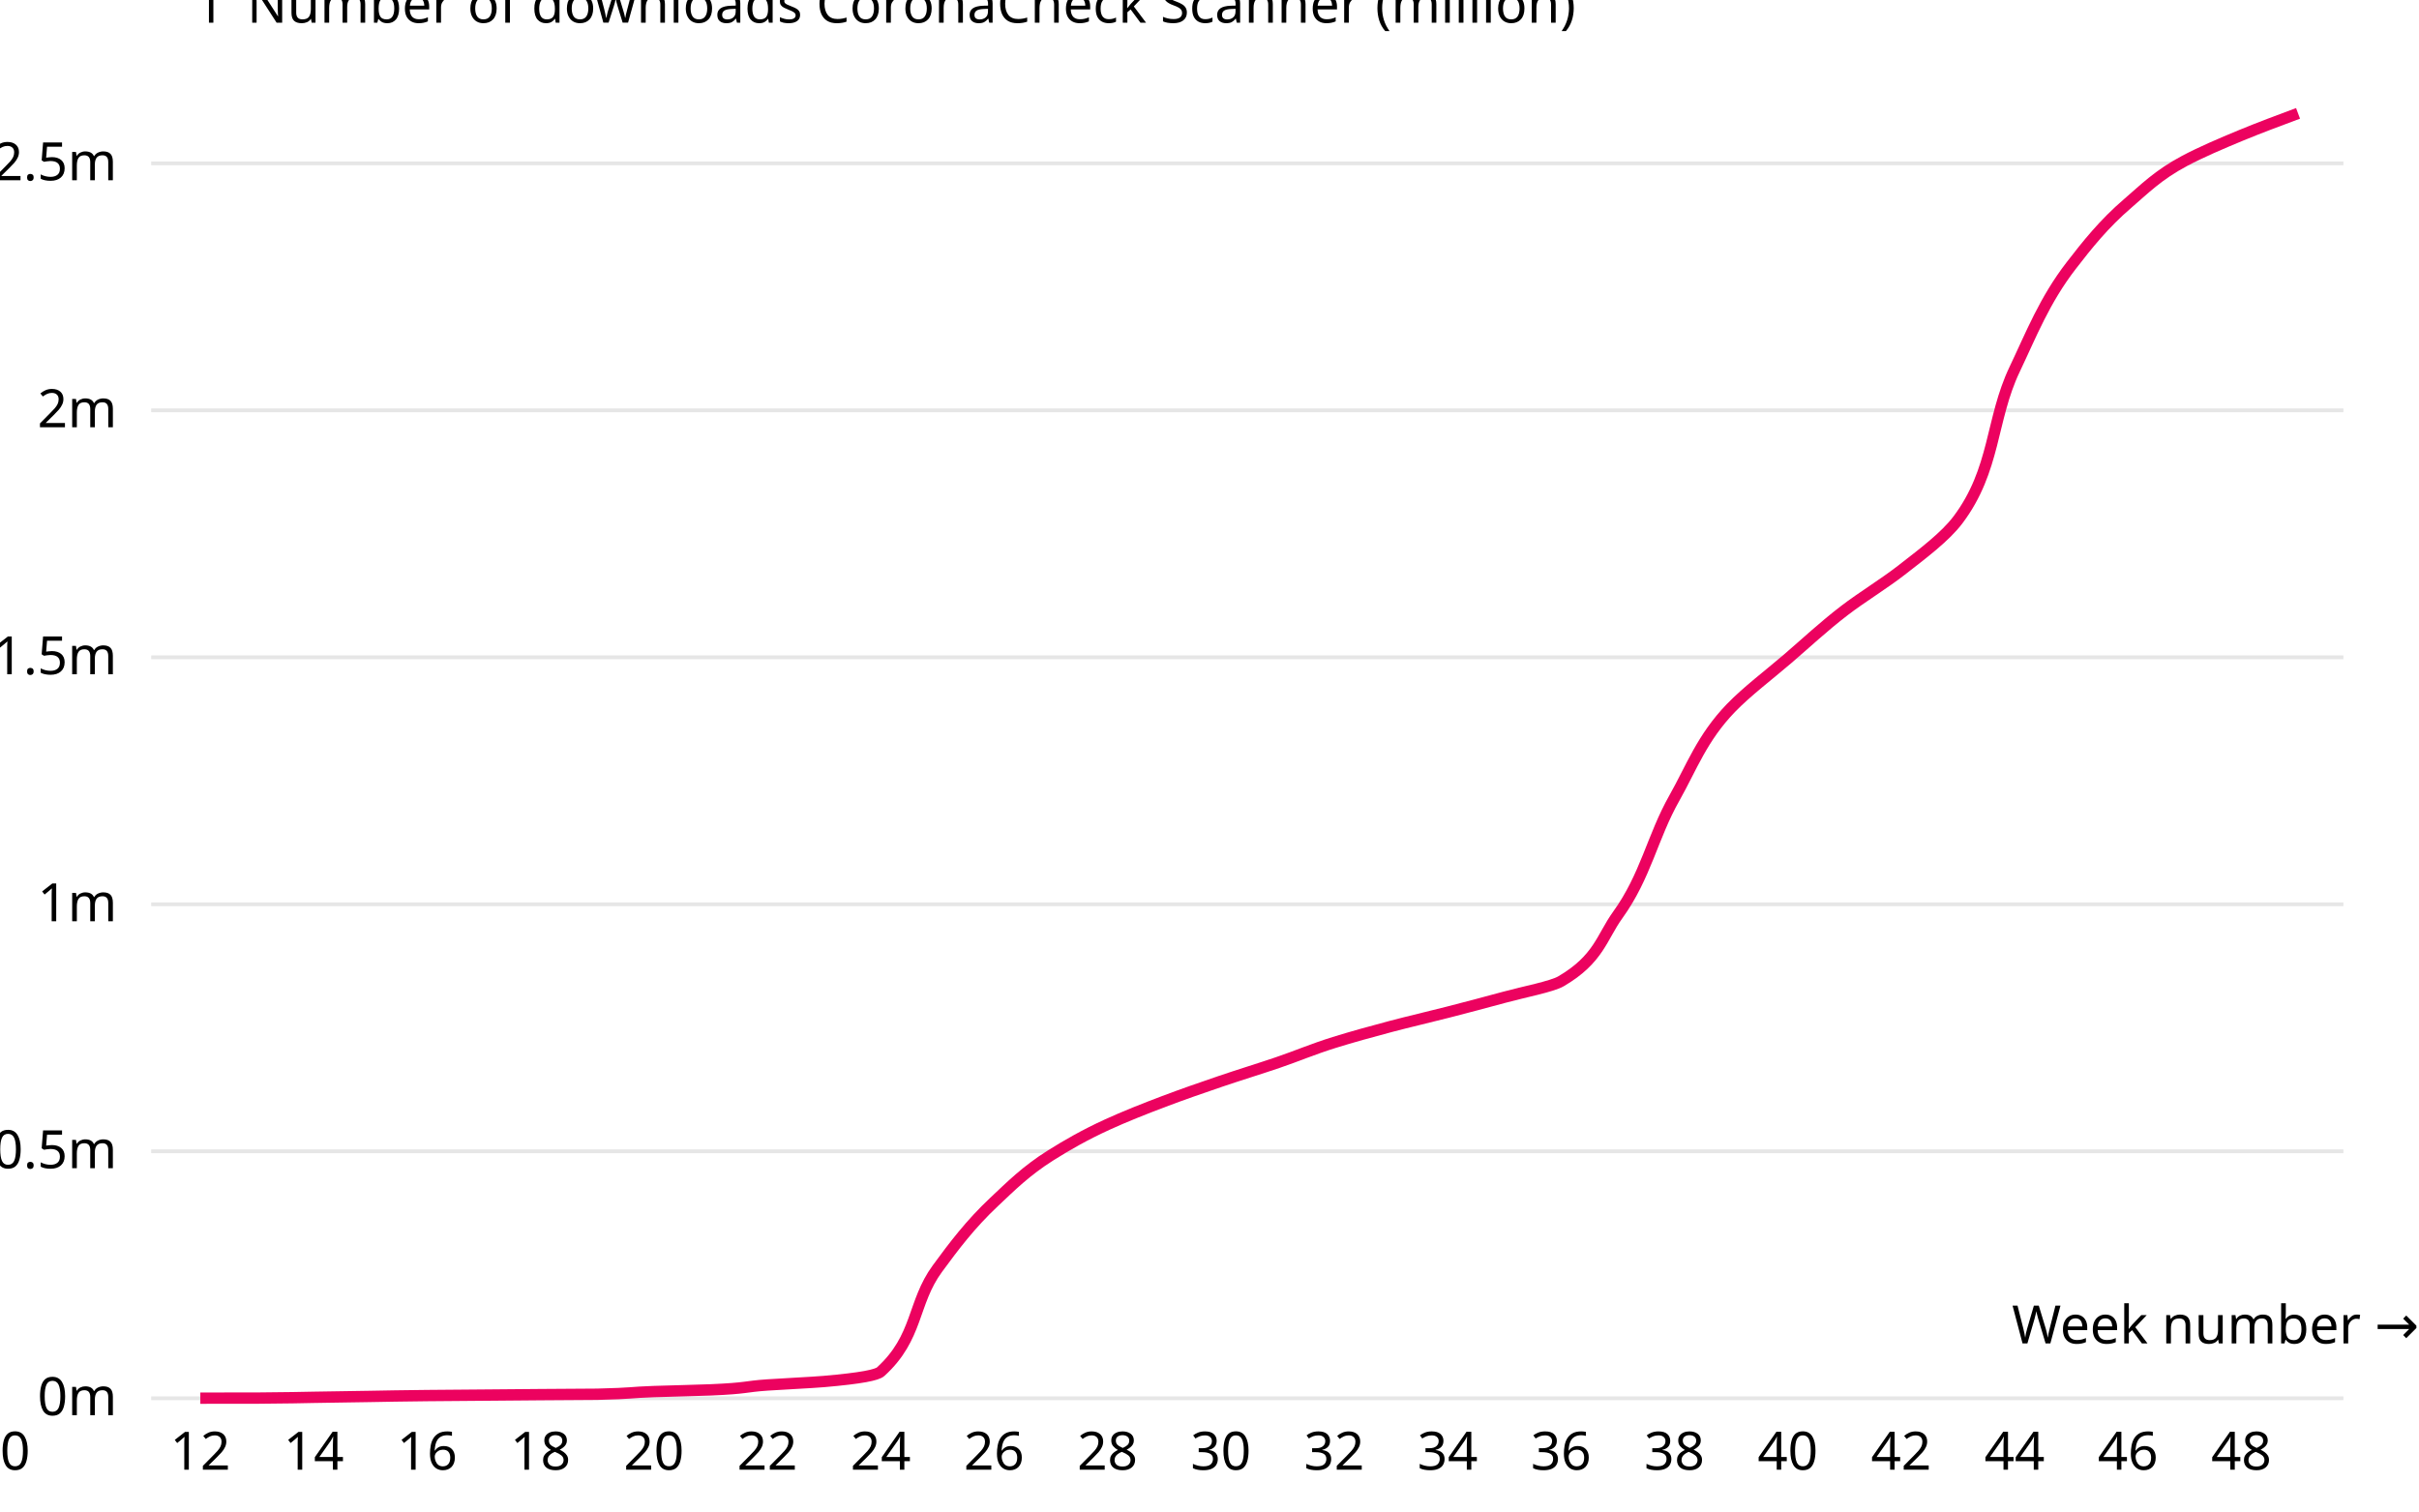
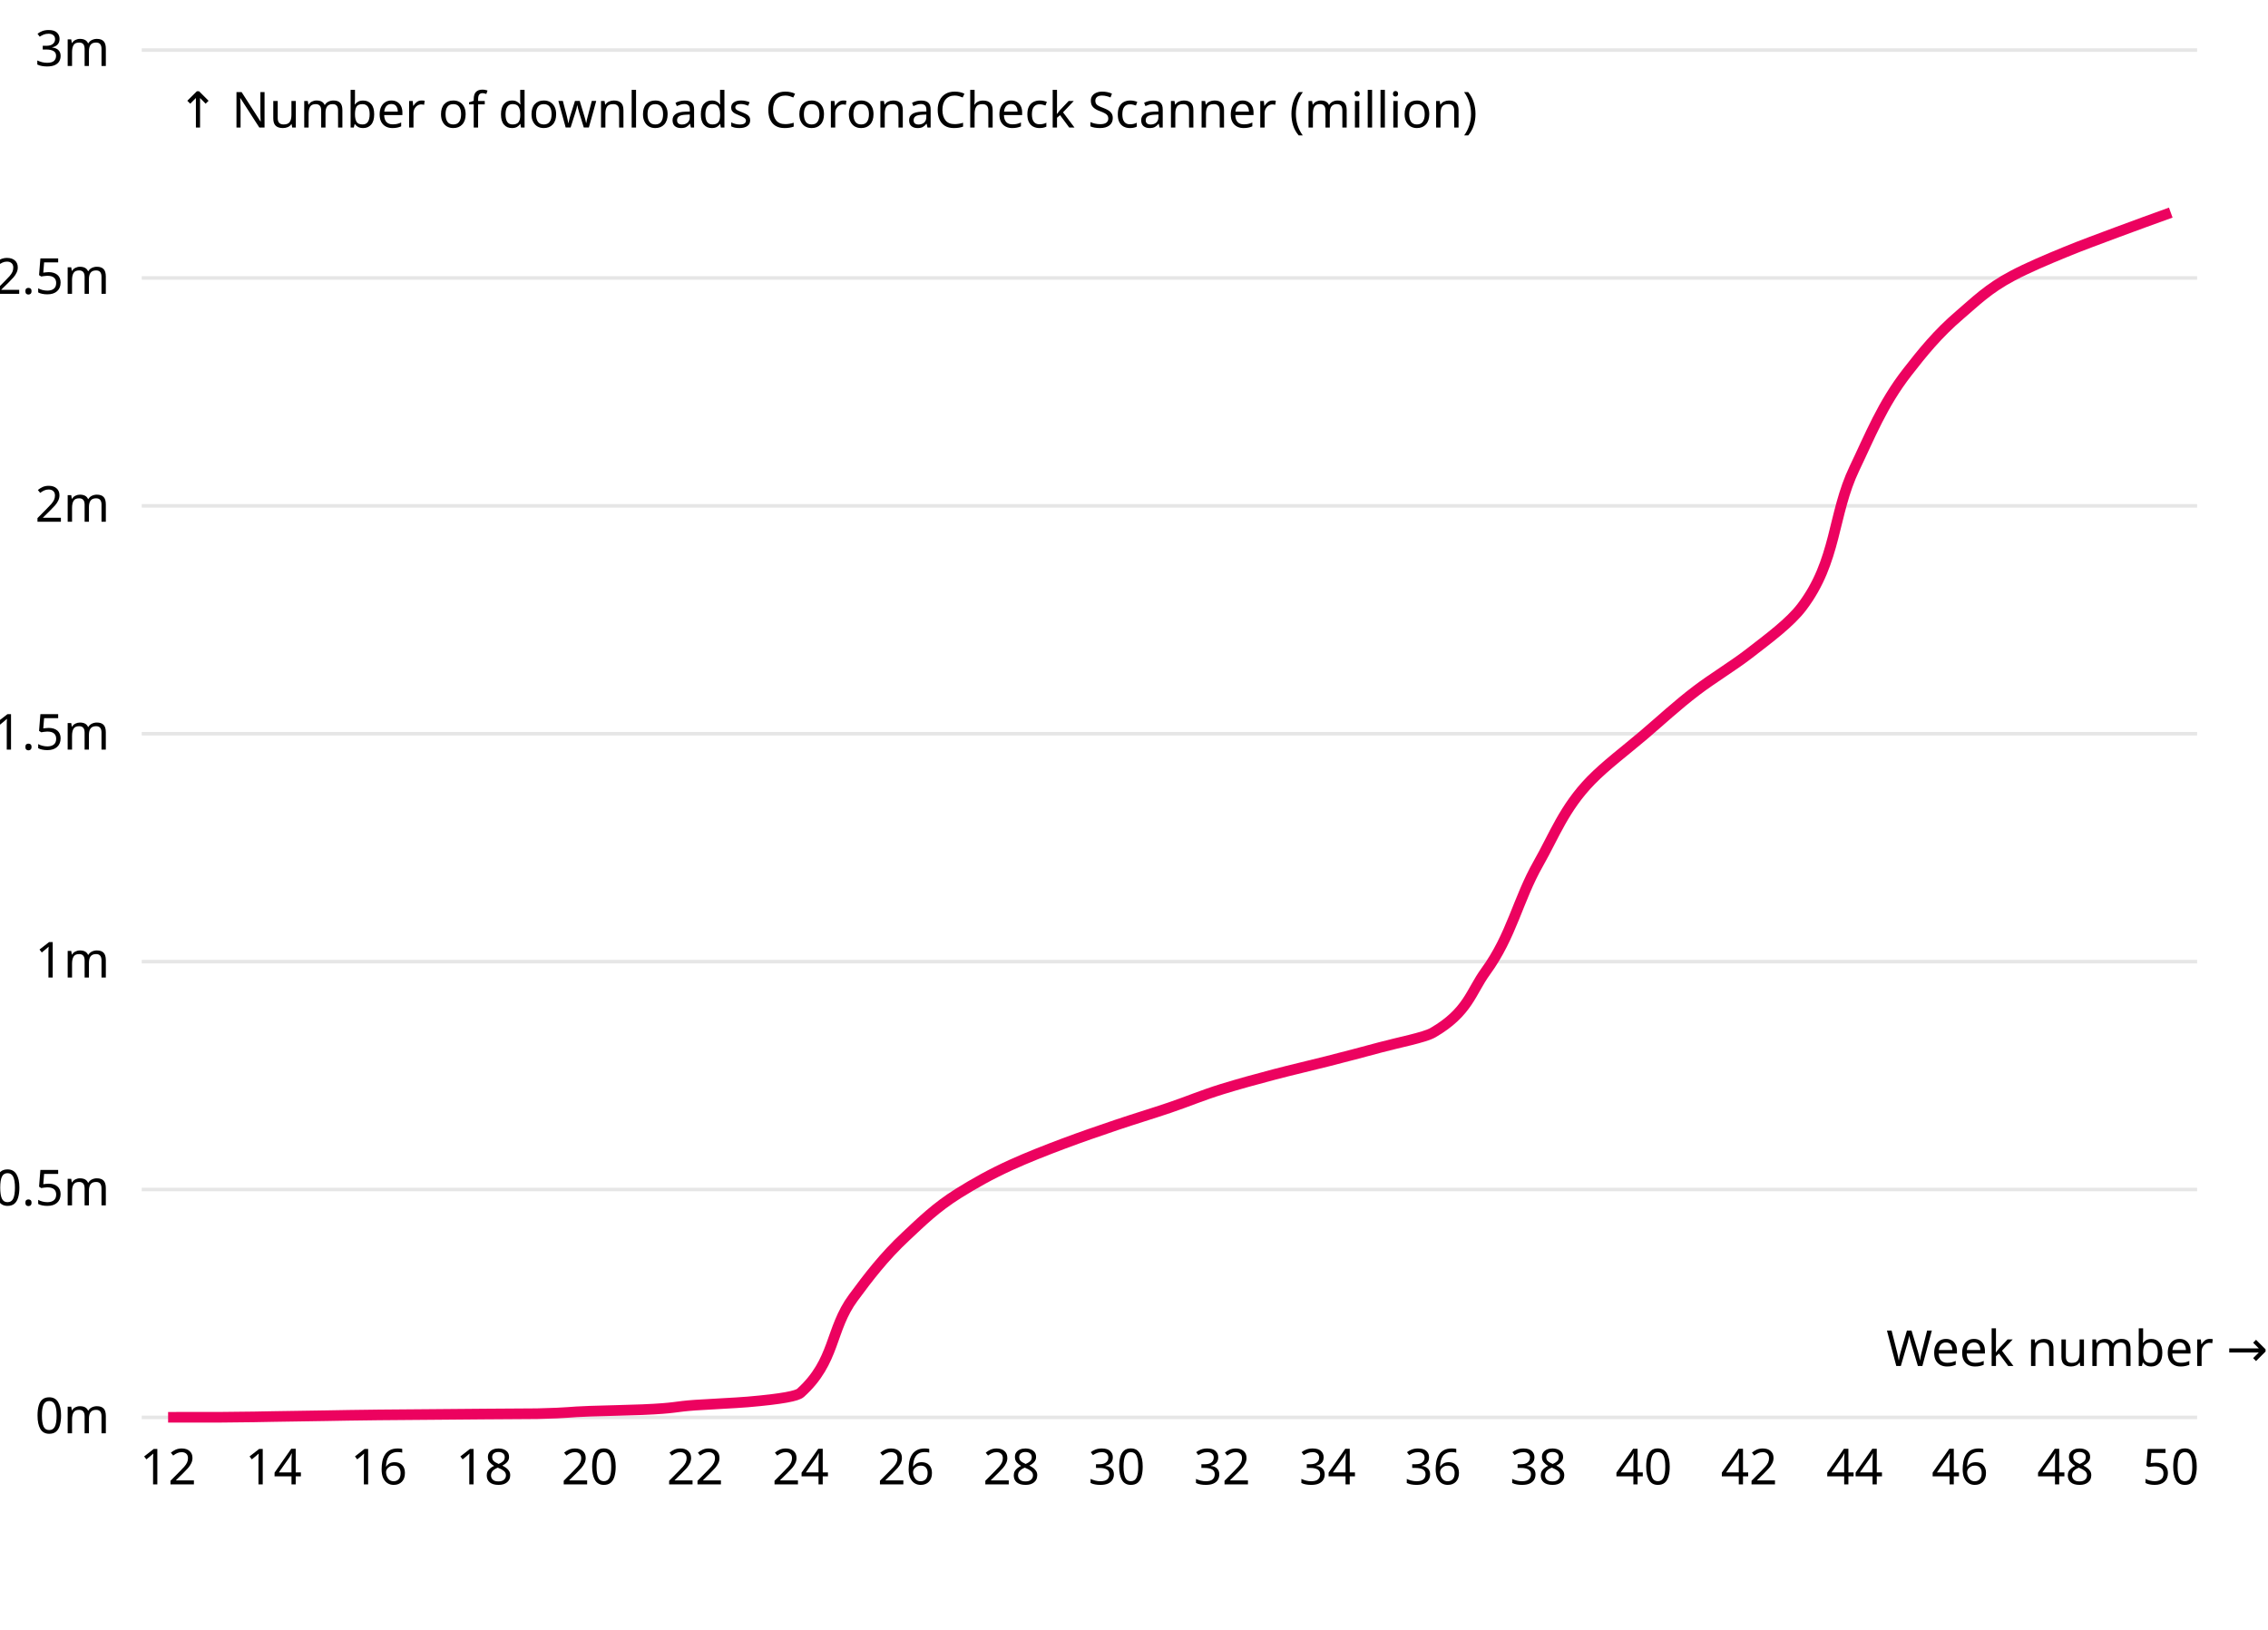
- <svg xmlns="http://www.w3.org/2000/svg" class="plot" fill="currentColor" text-anchor="middle" width="640" height="400" viewBox="0 0 640 400" style="font-family: 'RO Sans', sans-serif; font-size: 14px;">
+ <svg xmlns="http://www.w3.org/2000/svg" class="plot" fill="currentColor" text-anchor="middle" width="640" height="460" viewBox="0 0 640 400" style="font-family: 'RO Sans', sans-serif; font-size: 14px;">
  <g transform="translate(40,0)" fill="none" text-anchor="end">
-     <g class="tick" opacity="1" transform="translate(0,370.031)">
+     <g class="tick" opacity="1" transform="translate(0,370.0305)">
      <line stroke="currentColor" x2="0" />
      <line stroke="currentColor" x2="580" stroke-opacity="0.1" />
      <text fill="currentColor" x="-9" dy="0.32em">0m</text>
    </g>
-     <g class="tick" opacity="1" transform="translate(0,304.6701)">
+     <g class="tick" opacity="1" transform="translate(0,305.7143)">
      <line stroke="currentColor" x2="0" />
      <line stroke="currentColor" x2="580" stroke-opacity="0.1" />
      <text fill="currentColor" x="-9" dy="0.32em">0.5m</text>
    </g>
-     <g class="tick" opacity="1" transform="translate(0,239.3092)">
+     <g class="tick" opacity="1" transform="translate(0,241.3981)">
      <line stroke="currentColor" x2="0" />
      <line stroke="currentColor" x2="580" stroke-opacity="0.1" />
      <text fill="currentColor" x="-9" dy="0.32em">1m</text>
    </g>
-     <g class="tick" opacity="1" transform="translate(0,173.9483)">
+     <g class="tick" opacity="1" transform="translate(0,177.082)">
      <line stroke="currentColor" x2="0" />
      <line stroke="currentColor" x2="580" stroke-opacity="0.1" />
      <text fill="currentColor" x="-9" dy="0.32em">1.5m</text>
    </g>
-     <g class="tick" opacity="1" transform="translate(0,108.5874)">
+     <g class="tick" opacity="1" transform="translate(0,112.7658)">
      <line stroke="currentColor" x2="0" />
      <line stroke="currentColor" x2="580" stroke-opacity="0.1" />
      <text fill="currentColor" x="-9" dy="0.32em">2m</text>
    </g>
-     <g class="tick" opacity="1" transform="translate(0,43.22656)">
+     <g class="tick" opacity="1" transform="translate(0,48.44961)">
      <line stroke="currentColor" x2="0" />
      <line stroke="currentColor" x2="580" stroke-opacity="0.1" />
      <text fill="currentColor" x="-9" dy="0.32em">2.5m</text>
    </g>
-     <g class="tick" opacity="1" transform="translate(0,-22.13433)">
+     <g class="tick" opacity="1" transform="translate(0,-15.86657)">
      <line stroke="currentColor" x2="0" />
      <line stroke="currentColor" x2="580" stroke-opacity="0.1" />
      <text fill="currentColor" x="-9" dy="0.32em">3m</text>
    </g>
    <text fill="currentColor" transform="translate(10,20)" dy="-1em" text-anchor="start">↑ Number of downloads CoronaCheck Scanner (million)</text>
  </g>
  <g transform="translate(0,370)" fill="none" text-anchor="middle">
-     <g class="tick" opacity="1" transform="translate(53,0)">
+     <g class="tick" opacity="1" transform="translate(47.4359,0)">
      <line stroke="currentColor" y2="0" />
      <text fill="currentColor" y="9" dy="0.71em">12</text>
    </g>
-     <g class="tick" opacity="1" transform="translate(83,0)">
+     <g class="tick" opacity="1" transform="translate(77.17949,0)">
      <line stroke="currentColor" y2="0" />
      <text fill="currentColor" y="9" dy="0.71em">14</text>
    </g>
-     <g class="tick" opacity="1" transform="translate(113,0)">
+     <g class="tick" opacity="1" transform="translate(106.9231,0)">
      <line stroke="currentColor" y2="0" />
      <text fill="currentColor" y="9" dy="0.71em">16</text>
    </g>
-     <g class="tick" opacity="1" transform="translate(143,0)">
+     <g class="tick" opacity="1" transform="translate(136.6667,0)">
      <line stroke="currentColor" y2="0" />
      <text fill="currentColor" y="9" dy="0.71em">18</text>
    </g>
-     <g class="tick" opacity="1" transform="translate(173,0)">
+     <g class="tick" opacity="1" transform="translate(166.4103,0)">
      <line stroke="currentColor" y2="0" />
      <text fill="currentColor" y="9" dy="0.71em">20</text>
    </g>
-     <g class="tick" opacity="1" transform="translate(203,0)">
+     <g class="tick" opacity="1" transform="translate(196.1538,0)">
      <line stroke="currentColor" y2="0" />
      <text fill="currentColor" y="9" dy="0.71em">22</text>
    </g>
-     <g class="tick" opacity="1" transform="translate(233,0)">
+     <g class="tick" opacity="1" transform="translate(225.8974,0)">
      <line stroke="currentColor" y2="0" />
      <text fill="currentColor" y="9" dy="0.71em">24</text>
    </g>
-     <g class="tick" opacity="1" transform="translate(263,0)">
+     <g class="tick" opacity="1" transform="translate(255.641,0)">
      <line stroke="currentColor" y2="0" />
      <text fill="currentColor" y="9" dy="0.71em">26</text>
    </g>
-     <g class="tick" opacity="1" transform="translate(293,0)">
+     <g class="tick" opacity="1" transform="translate(285.3846,0)">
      <line stroke="currentColor" y2="0" />
      <text fill="currentColor" y="9" dy="0.71em">28</text>
    </g>
-     <g class="tick" opacity="1" transform="translate(323,0)">
+     <g class="tick" opacity="1" transform="translate(315.1282,0)">
      <line stroke="currentColor" y2="0" />
      <text fill="currentColor" y="9" dy="0.71em">30</text>
    </g>
-     <g class="tick" opacity="1" transform="translate(353,0)">
+     <g class="tick" opacity="1" transform="translate(344.8718,0)">
      <line stroke="currentColor" y2="0" />
      <text fill="currentColor" y="9" dy="0.71em">32</text>
    </g>
-     <g class="tick" opacity="1" transform="translate(383,0)">
+     <g class="tick" opacity="1" transform="translate(374.6154,0)">
      <line stroke="currentColor" y2="0" />
      <text fill="currentColor" y="9" dy="0.71em">34</text>
    </g>
-     <g class="tick" opacity="1" transform="translate(413,0)">
+     <g class="tick" opacity="1" transform="translate(404.359,0)">
      <line stroke="currentColor" y2="0" />
      <text fill="currentColor" y="9" dy="0.71em">36</text>
    </g>
-     <g class="tick" opacity="1" transform="translate(443,0)">
+     <g class="tick" opacity="1" transform="translate(434.1026,0)">
      <line stroke="currentColor" y2="0" />
      <text fill="currentColor" y="9" dy="0.71em">38</text>
    </g>
-     <g class="tick" opacity="1" transform="translate(473,0)">
+     <g class="tick" opacity="1" transform="translate(463.8462,0)">
      <line stroke="currentColor" y2="0" />
      <text fill="currentColor" y="9" dy="0.71em">40</text>
    </g>
-     <g class="tick" opacity="1" transform="translate(503,0)">
+     <g class="tick" opacity="1" transform="translate(493.5897,0)">
      <line stroke="currentColor" y2="0" />
      <text fill="currentColor" y="9" dy="0.71em">42</text>
    </g>
-     <g class="tick" opacity="1" transform="translate(533,0)">
+     <g class="tick" opacity="1" transform="translate(523.3333,0)">
      <line stroke="currentColor" y2="0" />
      <text fill="currentColor" y="9" dy="0.71em">44</text>
    </g>
-     <g class="tick" opacity="1" transform="translate(563,0)">
+     <g class="tick" opacity="1" transform="translate(553.0769,0)">
      <line stroke="currentColor" y2="0" />
      <text fill="currentColor" y="9" dy="0.71em">46</text>
    </g>
-     <g class="tick" opacity="1" transform="translate(593,0)">
+     <g class="tick" opacity="1" transform="translate(582.8205,0)">
      <line stroke="currentColor" y2="0" />
      <text fill="currentColor" y="9" dy="0.71em">48</text>
    </g>
-     <g class="tick" opacity="1" transform="translate(NaN,0)">
+     <g class="tick" opacity="1" transform="translate(612.5641,0)">
      <line stroke="currentColor" y2="0" />
      <text fill="currentColor" y="9" dy="0.71em">50</text>
    </g>
    <text fill="currentColor" transform="translate(640,-10)" dy="-0.32em" text-anchor="end">Week number →</text>
  </g>
  <g fill="none" stroke="#ec025f" stroke-width="3" stroke-miterlimit="1">
-     <path d="M53,370C60.207,369.996,67.414,369.992,68,369.988C78,369.918,78.253,369.848,83,369.778C88.318,369.7,92.9,369.622,98,369.543C102.907,369.468,105.285,369.393,113,369.318C117.197,369.277,123.1,369.236,128,369.195C133.109,369.152,137.206,369.109,143,369.067C147.517,369.033,156.595,369,158,368.967C168,368.73,166.22,368.493,173,368.256C177.288,368.106,184.523,367.956,188,367.807C198,367.376,196.824,366.945,203,366.514C207.402,366.207,214.453,365.9,218,365.593C228,364.727,232.047,363.861,233,362.995C243,353.909,241.348,344.823,248,335.736C252.307,329.853,256.737,323.969,263,318.086C267.382,313.969,271.451,309.853,278,305.737C282.325,303.019,287.057,300.3,293,297.582C297.467,295.539,302.596,293.496,308,291.453C312.695,289.678,317.784,287.903,323,286.128C327.816,284.489,333.19,282.85,338,281.211C343.224,279.431,347.283,277.652,353,275.872C357.547,274.456,362.647,273.041,368,271.625C372.725,270.376,378.134,269.126,383,267.877C388.15,266.555,393.15,265.232,398,263.91C403.17,262.5,410.587,261.09,413,259.681C423,253.837,423.784,247.994,428,242.151C435.449,231.825,437.158,221.5,443,211.174C447.5,203.22,450.298,195.265,458,187.311C462.197,182.976,467.949,178.642,473,174.307C477.951,170.057,482.451,165.808,488,161.558C492.62,158.02,498.453,154.482,503,150.943C508.716,146.496,514.65,142.048,518,137.601C528,124.326,526.676,111.051,533,97.776C537.368,88.605,540.911,79.435,548,70.264C552.249,64.767,556.595,59.27,563,53.773C567.351,50.039,570.975,46.305,578,42.571C582.257,40.308,587.531,38.046,593,35.783C597.66,33.856,602.83,31.928,608,30" />
+     <path d="M47.436,370C54.581,369.996,61.726,369.992,62.308,369.988C72.222,369.919,72.473,369.85,77.179,369.782C82.452,369.705,86.995,369.628,92.051,369.551C96.917,369.477,99.274,369.403,106.923,369.328C111.084,369.288,116.937,369.248,121.795,369.207C126.86,369.165,130.922,369.123,136.667,369.081C141.145,369.049,150.145,369.016,151.538,368.983C161.453,368.75,159.688,368.517,166.41,368.284C170.662,368.137,177.835,367.989,181.282,367.842C191.197,367.418,190.03,366.994,196.154,366.57C200.519,366.268,207.509,365.965,211.026,365.663C220.94,364.811,224.953,363.959,225.897,363.107C235.812,354.166,234.174,345.225,240.769,336.284C245.04,330.495,249.432,324.705,255.641,318.916C259.985,314.865,264.02,310.814,270.513,306.764C274.8,304.089,279.493,301.415,285.385,298.74C289.814,296.729,294.898,294.719,300.256,292.708C304.911,290.962,309.957,289.215,315.128,287.468C319.903,285.856,325.231,284.243,330,282.63C335.179,280.879,339.204,279.128,344.872,277.376C349.38,275.983,354.436,274.59,359.744,273.198C364.428,271.968,369.791,270.739,374.615,269.509C379.722,268.208,384.678,266.907,389.487,265.605C394.613,264.218,401.967,262.831,404.359,261.444C414.274,255.694,415.051,249.944,419.231,244.194C426.616,234.034,428.311,223.873,434.103,213.713C438.564,205.886,441.338,198.058,448.974,190.231C453.136,185.966,458.839,181.7,463.846,177.435C468.755,173.253,473.217,169.071,478.718,164.89C483.298,161.408,489.082,157.926,493.59,154.445C499.256,150.068,505.14,145.692,508.462,141.315C518.376,128.252,517.064,115.19,523.333,102.127C527.664,93.103,531.177,84.079,538.205,75.055C542.418,69.646,546.726,64.237,553.077,58.828C557.391,55.153,560.983,51.479,567.949,47.804C572.169,45.578,577.398,43.352,582.821,41.125C587.44,39.228,592.615,37.331,597.692,35.434C602.54,33.623,607.552,31.811,612.564,30" />
  </g>
</svg>
